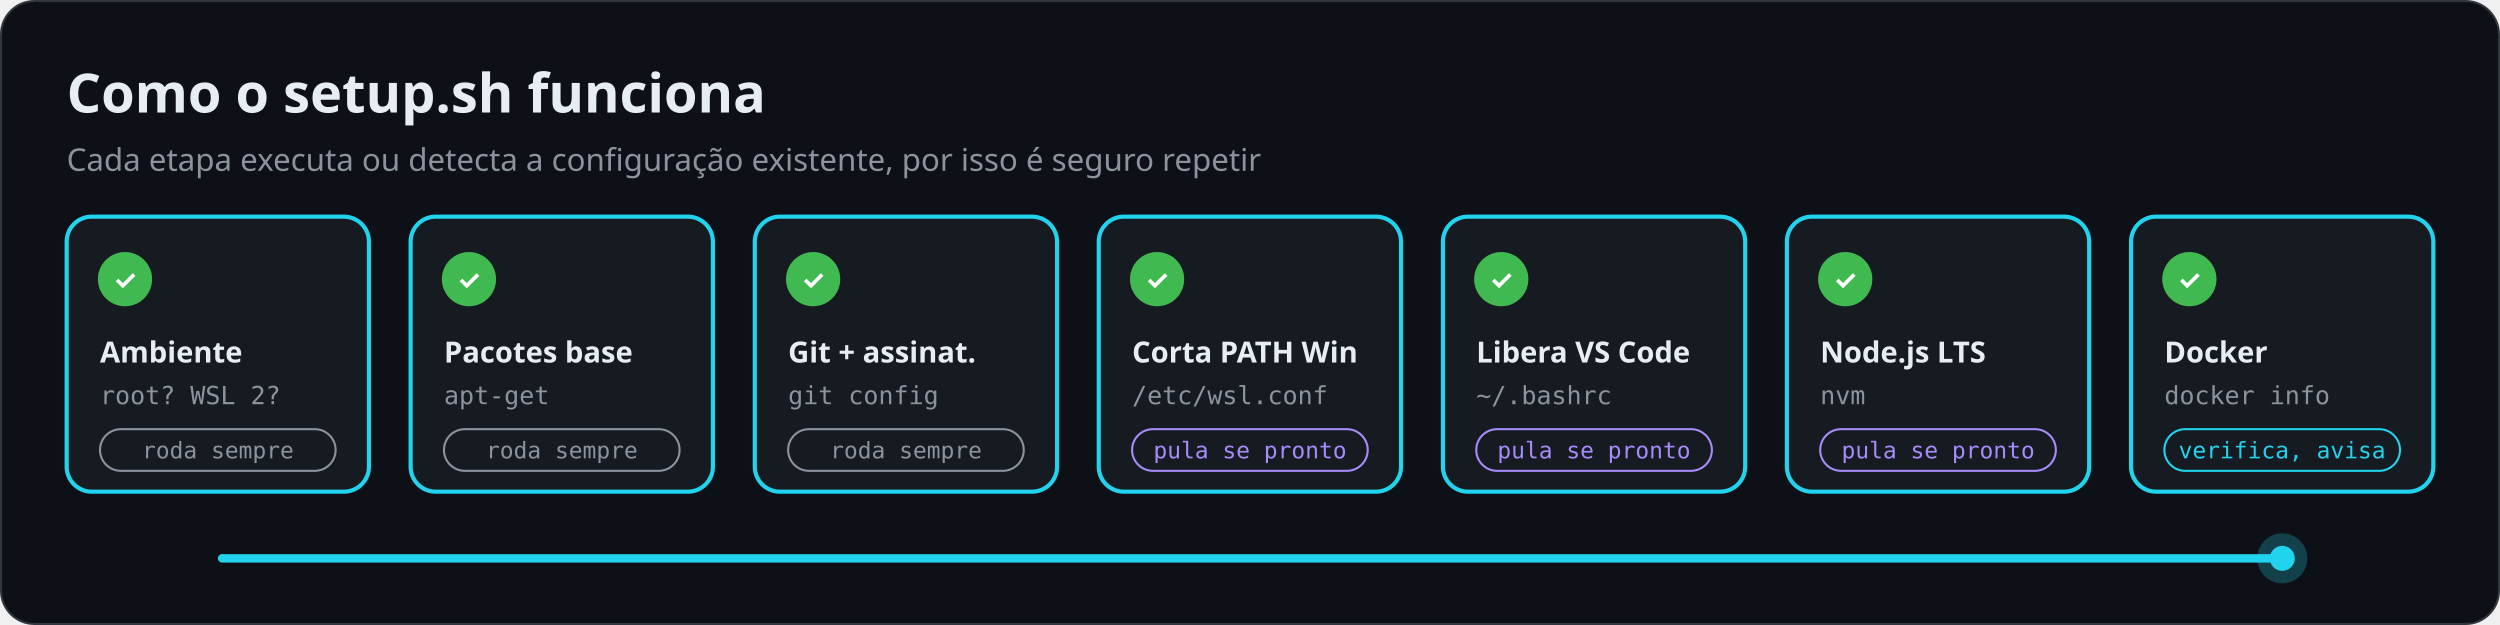
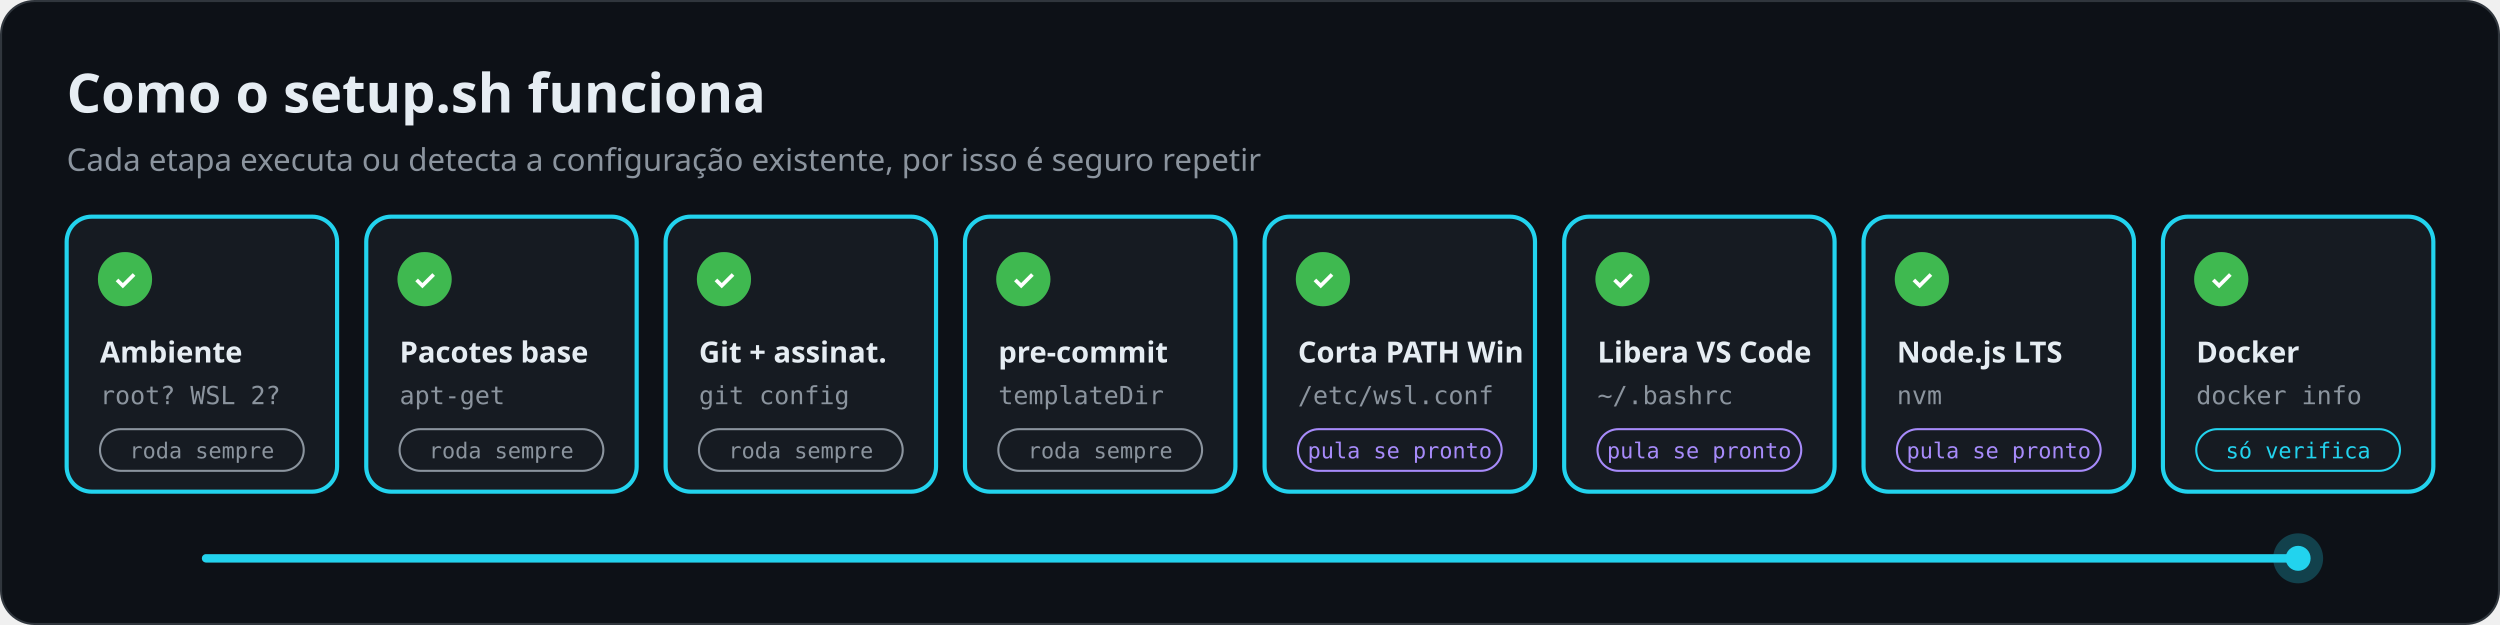
<svg xmlns="http://www.w3.org/2000/svg" width="1200" height="300" viewBox="0 0 1200 300" role="img" aria-labelledby="title desc">
-   <style>text { font-family: -apple-system, BlinkMacSystemFont, 'Segoe UI', 'Noto Sans', Helvetica, Arial, sans-serif; } .title { font-size: 26px; font-weight: 800; fill: #e6edf3; } .sub { font-size: 15px; fill: #8b949e; } .mono { font-family: ui-monospace, SFMono-Regular, 'Cascadia Code', Consolas, 'DejaVu Sans Mono', 'Liberation Mono', monospace; }  .step { font-size: 14px; font-weight: 700; fill: #e6edf3; } .detail { font-family: ui-monospace, SFMono-Regular, 'Cascadia Code', Consolas, 'DejaVu Sans Mono', 'Liberation Mono', monospace; font-size: 12px; fill: #8b949e; } .num { font-size: 13px; font-weight: 700; fill: #e6edf3; } .pill { font-family: ui-monospace, SFMono-Regular, 'Cascadia Code', Consolas, 'DejaVu Sans Mono', 'Liberation Mono', monospace; font-size: 11px; } .track { transform-box: fill-box; transform-origin: left center; transform: scaleX(1); animation: track 7.5s linear infinite; } @keyframes track { 0% { transform: scaleX(0); opacity: 1; } 75% { transform: scaleX(1); } 94% { opacity: 1; } 100% { transform: scaleX(1); opacity: 0; } } .dot { transform: translateX(990.9px); animation: dot 7.5s linear infinite; } @keyframes dot { 0% { transform: translateX(0); opacity: 1; } 75% { transform: translateX(990.9px); } 94% { opacity: 1; } 100% { transform: translateX(990.9px); opacity: 0; } } .k0 { animation: k0 7.5s linear infinite; } @keyframes k0 { 0%, 0.00% { opacity: 0; } 2.00%, 94% { opacity: 1; } 100% { opacity: 0; } } .k1 { animation: k1 7.5s linear infinite; } @keyframes k1 { 0%, 12.50% { opacity: 0; } 14.50%, 94% { opacity: 1; } 100% { opacity: 0; } } .k2 { animation: k2 7.5s linear infinite; } @keyframes k2 { 0%, 25.00% { opacity: 0; } 27.00%, 94% { opacity: 1; } 100% { opacity: 0; } } .k3 { animation: k3 7.5s linear infinite; } @keyframes k3 { 0%, 37.50% { opacity: 0; } 39.50%, 94% { opacity: 1; } 100% { opacity: 0; } } .k4 { animation: k4 7.5s linear infinite; } @keyframes k4 { 0%, 50.00% { opacity: 0; } 52.00%, 94% { opacity: 1; } 100% { opacity: 0; } } .k5 { animation: k5 7.5s linear infinite; } @keyframes k5 { 0%, 62.50% { opacity: 0; } 64.50%, 94% { opacity: 1; } 100% { opacity: 0; } } .k6 { animation: k6 7.5s linear infinite; } @keyframes k6 { 0%, 75.00% { opacity: 0; } 77.00%, 94% { opacity: 1; } 100% { opacity: 0; } } @media (prefers-reduced-motion: reduce) { * { animation: none !important; } }</style>
+   <style>text { font-family: -apple-system, BlinkMacSystemFont, 'Segoe UI', 'Noto Sans', Helvetica, Arial, sans-serif; } .title { font-size: 26px; font-weight: 800; fill: #e6edf3; } .sub { font-size: 15px; fill: #8b949e; } .mono { font-family: ui-monospace, SFMono-Regular, 'Cascadia Code', Consolas, 'DejaVu Sans Mono', 'Liberation Mono', monospace; }  .step { font-size: 14px; font-weight: 700; fill: #e6edf3; } .detail { font-family: ui-monospace, SFMono-Regular, 'Cascadia Code', Consolas, 'DejaVu Sans Mono', 'Liberation Mono', monospace; font-size: 12px; fill: #8b949e; } .num { font-size: 13px; font-weight: 700; fill: #e6edf3; } .pill { font-family: ui-monospace, SFMono-Regular, 'Cascadia Code', Consolas, 'DejaVu Sans Mono', 'Liberation Mono', monospace; font-size: 10.5px; } .track { transform-box: fill-box; transform-origin: left center; transform: scaleX(1); animation: track 7.5s linear infinite; } @keyframes track { 0% { transform: scaleX(0); opacity: 1; } 75% { transform: scaleX(1); } 94% { opacity: 1; } 100% { transform: scaleX(1); opacity: 0; } } .dot { transform: translateX(1006.2px); animation: dot 7.5s linear infinite; } @keyframes dot { 0% { transform: translateX(0); opacity: 1; } 75% { transform: translateX(1006.2px); } 94% { opacity: 1; } 100% { transform: translateX(1006.2px); opacity: 0; } } .k0 { animation: k0 7.5s linear infinite; } @keyframes k0 { 0%, 0.00% { opacity: 0; } 2.00%, 94% { opacity: 1; } 100% { opacity: 0; } } .k1 { animation: k1 7.5s linear infinite; } @keyframes k1 { 0%, 10.71% { opacity: 0; } 12.71%, 94% { opacity: 1; } 100% { opacity: 0; } } .k2 { animation: k2 7.5s linear infinite; } @keyframes k2 { 0%, 21.43% { opacity: 0; } 23.43%, 94% { opacity: 1; } 100% { opacity: 0; } } .k3 { animation: k3 7.5s linear infinite; } @keyframes k3 { 0%, 32.14% { opacity: 0; } 34.14%, 94% { opacity: 1; } 100% { opacity: 0; } } .k4 { animation: k4 7.5s linear infinite; } @keyframes k4 { 0%, 42.86% { opacity: 0; } 44.86%, 94% { opacity: 1; } 100% { opacity: 0; } } .k5 { animation: k5 7.5s linear infinite; } @keyframes k5 { 0%, 53.57% { opacity: 0; } 55.57%, 94% { opacity: 1; } 100% { opacity: 0; } } .k6 { animation: k6 7.5s linear infinite; } @keyframes k6 { 0%, 64.29% { opacity: 0; } 66.29%, 94% { opacity: 1; } 100% { opacity: 0; } } .k7 { animation: k7 7.5s linear infinite; } @keyframes k7 { 0%, 75.00% { opacity: 0; } 77.00%, 94% { opacity: 1; } 100% { opacity: 0; } } @media (prefers-reduced-motion: reduce) { * { animation: none !important; } }</style>
  <rect x="0.5" y="0.5" width="1199" height="299" rx="16" fill="#0d1117" stroke="#30363d" />
  <text x="32" y="54" class="title">Como o setup.sh funciona</text>
  <text x="32" y="82" class="sub">Cada etapa executa ou detecta a configuração existente, por isso é seguro repetir</text>
-   <rect x="32.0" y="104" width="145.1" height="132" rx="12" fill="#161b22" stroke="#30363d" />
-   <rect class="k0" x="32.0" y="104" width="145.1" height="132" rx="12" fill="none" stroke="#22d3ee" stroke-width="2" />
+   <rect x="32.0" y="104" width="129.8" height="132" rx="12" fill="#161b22" stroke="#30363d" />
+   <rect class="k0" x="32.0" y="104" width="129.8" height="132" rx="12" fill="none" stroke="#22d3ee" stroke-width="2" />
  <circle cx="60.0" cy="134" r="13" fill="#30363d" />
  <text x="60.0" y="139" text-anchor="middle" class="num">1</text>
  <g class="k0">
    <circle cx="60.0" cy="134" r="13" fill="#3fb950" />
    <text x="60.0" y="139" text-anchor="middle" class="num" fill="#ffffff" style="fill:#ffffff">✓</text>
  </g>
  <text x="48.0" y="174" class="step">Ambiente</text>
  <text x="48.0" y="194" class="detail">root? WSL 2?</text>
-   <rect x="48.0" y="206" width="113.1" height="20" rx="10" fill="none" stroke="#8b949e" />
-   <text x="104.6" y="220" text-anchor="middle" class="pill" fill="#8b949e">roda sempre</text>
-   <rect x="197.1" y="104" width="145.1" height="132" rx="12" fill="#161b22" stroke="#30363d" />
-   <rect class="k1" x="197.1" y="104" width="145.1" height="132" rx="12" fill="none" stroke="#22d3ee" stroke-width="2" />
-   <circle cx="225.1" cy="134" r="13" fill="#30363d" />
-   <text x="225.1" y="139" text-anchor="middle" class="num">2</text>
+   <rect x="48.0" y="206" width="97.8" height="20" rx="10" fill="none" stroke="#8b949e" />
+   <text x="96.9" y="220" text-anchor="middle" class="pill" fill="#8b949e">roda sempre</text>
+   <rect x="175.8" y="104" width="129.8" height="132" rx="12" fill="#161b22" stroke="#30363d" />
+   <rect class="k1" x="175.8" y="104" width="129.8" height="132" rx="12" fill="none" stroke="#22d3ee" stroke-width="2" />
+   <circle cx="203.8" cy="134" r="13" fill="#30363d" />
+   <text x="203.8" y="139" text-anchor="middle" class="num">2</text>
  <g class="k1">
-     <circle cx="225.1" cy="134" r="13" fill="#3fb950" />
-     <text x="225.1" y="139" text-anchor="middle" class="num" fill="#ffffff" style="fill:#ffffff">✓</text>
+     <circle cx="203.8" cy="134" r="13" fill="#3fb950" />
+     <text x="203.8" y="139" text-anchor="middle" class="num" fill="#ffffff" style="fill:#ffffff">✓</text>
  </g>
-   <text x="213.1" y="174" class="step">Pacotes base</text>
-   <text x="213.1" y="194" class="detail">apt-get</text>
-   <rect x="213.1" y="206" width="113.1" height="20" rx="10" fill="none" stroke="#8b949e" />
-   <text x="269.7" y="220" text-anchor="middle" class="pill" fill="#8b949e">roda sempre</text>
-   <rect x="362.3" y="104" width="145.1" height="132" rx="12" fill="#161b22" stroke="#30363d" />
-   <rect class="k2" x="362.3" y="104" width="145.1" height="132" rx="12" fill="none" stroke="#22d3ee" stroke-width="2" />
-   <circle cx="390.3" cy="134" r="13" fill="#30363d" />
-   <text x="390.3" y="139" text-anchor="middle" class="num">3</text>
+   <text x="191.8" y="174" class="step">Pacotes base</text>
+   <text x="191.8" y="194" class="detail">apt-get</text>
+   <rect x="191.8" y="206" width="97.8" height="20" rx="10" fill="none" stroke="#8b949e" />
+   <text x="240.6" y="220" text-anchor="middle" class="pill" fill="#8b949e">roda sempre</text>
+   <rect x="319.5" y="104" width="129.8" height="132" rx="12" fill="#161b22" stroke="#30363d" />
+   <rect class="k2" x="319.5" y="104" width="129.8" height="132" rx="12" fill="none" stroke="#22d3ee" stroke-width="2" />
+   <circle cx="347.5" cy="134" r="13" fill="#30363d" />
+   <text x="347.5" y="139" text-anchor="middle" class="num">3</text>
  <g class="k2">
-     <circle cx="390.3" cy="134" r="13" fill="#3fb950" />
-     <text x="390.3" y="139" text-anchor="middle" class="num" fill="#ffffff" style="fill:#ffffff">✓</text>
+     <circle cx="347.5" cy="134" r="13" fill="#3fb950" />
+     <text x="347.5" y="139" text-anchor="middle" class="num" fill="#ffffff" style="fill:#ffffff">✓</text>
  </g>
-   <text x="378.3" y="174" class="step">Git + assinat.</text>
-   <text x="378.3" y="194" class="detail">git config</text>
-   <rect x="378.3" y="206" width="113.1" height="20" rx="10" fill="none" stroke="#8b949e" />
-   <text x="434.9" y="220" text-anchor="middle" class="pill" fill="#8b949e">roda sempre</text>
-   <rect x="527.4" y="104" width="145.1" height="132" rx="12" fill="#161b22" stroke="#30363d" />
-   <rect class="k3" x="527.4" y="104" width="145.1" height="132" rx="12" fill="none" stroke="#22d3ee" stroke-width="2" />
-   <circle cx="555.4" cy="134" r="13" fill="#30363d" />
-   <text x="555.4" y="139" text-anchor="middle" class="num">4</text>
+   <text x="335.5" y="174" class="step">Git + assinat.</text>
+   <text x="335.5" y="194" class="detail">git config</text>
+   <rect x="335.5" y="206" width="97.8" height="20" rx="10" fill="none" stroke="#8b949e" />
+   <text x="384.4" y="220" text-anchor="middle" class="pill" fill="#8b949e">roda sempre</text>
+   <rect x="463.2" y="104" width="129.8" height="132" rx="12" fill="#161b22" stroke="#30363d" />
+   <rect class="k3" x="463.2" y="104" width="129.8" height="132" rx="12" fill="none" stroke="#22d3ee" stroke-width="2" />
+   <circle cx="491.2" cy="134" r="13" fill="#30363d" />
+   <text x="491.2" y="139" text-anchor="middle" class="num">4</text>
  <g class="k3">
-     <circle cx="555.4" cy="134" r="13" fill="#3fb950" />
-     <text x="555.4" y="139" text-anchor="middle" class="num" fill="#ffffff" style="fill:#ffffff">✓</text>
+     <circle cx="491.2" cy="134" r="13" fill="#3fb950" />
+     <text x="491.2" y="139" text-anchor="middle" class="num" fill="#ffffff" style="fill:#ffffff">✓</text>
  </g>
-   <text x="543.4" y="174" class="step">Corta PATH Win</text>
-   <text x="543.4" y="194" class="detail">/etc/wsl.conf</text>
-   <rect x="543.4" y="206" width="113.1" height="20" rx="10" fill="none" stroke="#a78bfa" />
-   <text x="600.0" y="220" text-anchor="middle" class="pill" fill="#a78bfa">pula se pronto</text>
-   <rect x="692.6" y="104" width="145.1" height="132" rx="12" fill="#161b22" stroke="#30363d" />
-   <rect class="k4" x="692.6" y="104" width="145.1" height="132" rx="12" fill="none" stroke="#22d3ee" stroke-width="2" />
-   <circle cx="720.6" cy="134" r="13" fill="#30363d" />
-   <text x="720.6" y="139" text-anchor="middle" class="num">5</text>
+   <text x="479.2" y="174" class="step">pre-commit</text>
+   <text x="479.2" y="194" class="detail">templateDir</text>
+   <rect x="479.2" y="206" width="97.8" height="20" rx="10" fill="none" stroke="#8b949e" />
+   <text x="528.1" y="220" text-anchor="middle" class="pill" fill="#8b949e">roda sempre</text>
+   <rect x="607.0" y="104" width="129.8" height="132" rx="12" fill="#161b22" stroke="#30363d" />
+   <rect class="k4" x="607.0" y="104" width="129.8" height="132" rx="12" fill="none" stroke="#22d3ee" stroke-width="2" />
+   <circle cx="635.0" cy="134" r="13" fill="#30363d" />
+   <text x="635.0" y="139" text-anchor="middle" class="num">5</text>
  <g class="k4">
-     <circle cx="720.6" cy="134" r="13" fill="#3fb950" />
-     <text x="720.6" y="139" text-anchor="middle" class="num" fill="#ffffff" style="fill:#ffffff">✓</text>
+     <circle cx="635.0" cy="134" r="13" fill="#3fb950" />
+     <text x="635.0" y="139" text-anchor="middle" class="num" fill="#ffffff" style="fill:#ffffff">✓</text>
  </g>
-   <text x="708.6" y="174" class="step">Libera VS Code</text>
-   <text x="708.6" y="194" class="detail">~/.bashrc</text>
-   <rect x="708.6" y="206" width="113.1" height="20" rx="10" fill="none" stroke="#a78bfa" />
-   <text x="765.1" y="220" text-anchor="middle" class="pill" fill="#a78bfa">pula se pronto</text>
-   <rect x="857.7" y="104" width="145.1" height="132" rx="12" fill="#161b22" stroke="#30363d" />
-   <rect class="k5" x="857.7" y="104" width="145.1" height="132" rx="12" fill="none" stroke="#22d3ee" stroke-width="2" />
-   <circle cx="885.7" cy="134" r="13" fill="#30363d" />
-   <text x="885.7" y="139" text-anchor="middle" class="num">6</text>
+   <text x="623.0" y="174" class="step">Corta PATH Win</text>
+   <text x="623.0" y="194" class="detail">/etc/wsl.conf</text>
+   <rect x="623.0" y="206" width="97.8" height="20" rx="10" fill="none" stroke="#a78bfa" />
+   <text x="671.9" y="220" text-anchor="middle" class="pill" fill="#a78bfa">pula se pronto</text>
+   <rect x="750.8" y="104" width="129.8" height="132" rx="12" fill="#161b22" stroke="#30363d" />
+   <rect class="k5" x="750.8" y="104" width="129.8" height="132" rx="12" fill="none" stroke="#22d3ee" stroke-width="2" />
+   <circle cx="778.8" cy="134" r="13" fill="#30363d" />
+   <text x="778.8" y="139" text-anchor="middle" class="num">6</text>
  <g class="k5">
-     <circle cx="885.7" cy="134" r="13" fill="#3fb950" />
-     <text x="885.7" y="139" text-anchor="middle" class="num" fill="#ffffff" style="fill:#ffffff">✓</text>
+     <circle cx="778.8" cy="134" r="13" fill="#3fb950" />
+     <text x="778.8" y="139" text-anchor="middle" class="num" fill="#ffffff" style="fill:#ffffff">✓</text>
  </g>
-   <text x="873.7" y="174" class="step">Node.js LTS</text>
-   <text x="873.7" y="194" class="detail">nvm</text>
-   <rect x="873.7" y="206" width="113.1" height="20" rx="10" fill="none" stroke="#a78bfa" />
-   <text x="930.3" y="220" text-anchor="middle" class="pill" fill="#a78bfa">pula se pronto</text>
-   <rect x="1022.9" y="104" width="145.1" height="132" rx="12" fill="#161b22" stroke="#30363d" />
-   <rect class="k6" x="1022.9" y="104" width="145.1" height="132" rx="12" fill="none" stroke="#22d3ee" stroke-width="2" />
-   <circle cx="1050.9" cy="134" r="13" fill="#30363d" />
-   <text x="1050.9" y="139" text-anchor="middle" class="num">7</text>
+   <text x="766.8" y="174" class="step">Libera VS Code</text>
+   <text x="766.8" y="194" class="detail">~/.bashrc</text>
+   <rect x="766.8" y="206" width="97.8" height="20" rx="10" fill="none" stroke="#a78bfa" />
+   <text x="815.6" y="220" text-anchor="middle" class="pill" fill="#a78bfa">pula se pronto</text>
+   <rect x="894.5" y="104" width="129.8" height="132" rx="12" fill="#161b22" stroke="#30363d" />
+   <rect class="k6" x="894.5" y="104" width="129.8" height="132" rx="12" fill="none" stroke="#22d3ee" stroke-width="2" />
+   <circle cx="922.5" cy="134" r="13" fill="#30363d" />
+   <text x="922.5" y="139" text-anchor="middle" class="num">7</text>
  <g class="k6">
-     <circle cx="1050.9" cy="134" r="13" fill="#3fb950" />
-     <text x="1050.9" y="139" text-anchor="middle" class="num" fill="#ffffff" style="fill:#ffffff">✓</text>
+     <circle cx="922.5" cy="134" r="13" fill="#3fb950" />
+     <text x="922.5" y="139" text-anchor="middle" class="num" fill="#ffffff" style="fill:#ffffff">✓</text>
  </g>
-   <text x="1038.9" y="174" class="step">Docker</text>
-   <text x="1038.9" y="194" class="detail">docker info</text>
-   <rect x="1038.9" y="206" width="113.1" height="20" rx="10" fill="none" stroke="#22d3ee" />
-   <text x="1095.4" y="220" text-anchor="middle" class="pill" fill="#22d3ee">verifica, avisa</text>
-   <rect x="104.6" y="266" width="990.9" height="4" rx="2" fill="#30363d" />
-   <rect class="track" x="104.6" y="266" width="990.9" height="4" rx="2" fill="#22d3ee" />
+   <text x="910.5" y="174" class="step">Node.js LTS</text>
+   <text x="910.5" y="194" class="detail">nvm</text>
+   <rect x="910.5" y="206" width="97.8" height="20" rx="10" fill="none" stroke="#a78bfa" />
+   <text x="959.4" y="220" text-anchor="middle" class="pill" fill="#a78bfa">pula se pronto</text>
+   <rect x="1038.2" y="104" width="129.8" height="132" rx="12" fill="#161b22" stroke="#30363d" />
+   <rect class="k7" x="1038.2" y="104" width="129.8" height="132" rx="12" fill="none" stroke="#22d3ee" stroke-width="2" />
+   <circle cx="1066.2" cy="134" r="13" fill="#30363d" />
+   <text x="1066.2" y="139" text-anchor="middle" class="num">8</text>
+   <g class="k7">
+     <circle cx="1066.2" cy="134" r="13" fill="#3fb950" />
+     <text x="1066.2" y="139" text-anchor="middle" class="num" fill="#ffffff" style="fill:#ffffff">✓</text>
+   </g>
+   <text x="1054.2" y="174" class="step">Docker</text>
+   <text x="1054.2" y="194" class="detail">docker info</text>
+   <rect x="1054.2" y="206" width="97.8" height="20" rx="10" fill="none" stroke="#22d3ee" />
+   <text x="1103.1" y="220" text-anchor="middle" class="pill" fill="#22d3ee">só verifica</text>
+   <rect x="96.9" y="266" width="1006.2" height="4" rx="2" fill="#30363d" />
+   <rect class="track" x="96.9" y="266" width="1006.2" height="4" rx="2" fill="#22d3ee" />
  <g class="dot">
-     <circle cx="104.6" cy="268" r="12" fill="#22d3ee" fill-opacity="0.25" />
-     <circle cx="104.6" cy="268" r="6" fill="#22d3ee" />
+     <circle cx="96.9" cy="268" r="12" fill="#22d3ee" fill-opacity="0.25" />
+     <circle cx="96.9" cy="268" r="6" fill="#22d3ee" />
  </g>
</svg>
